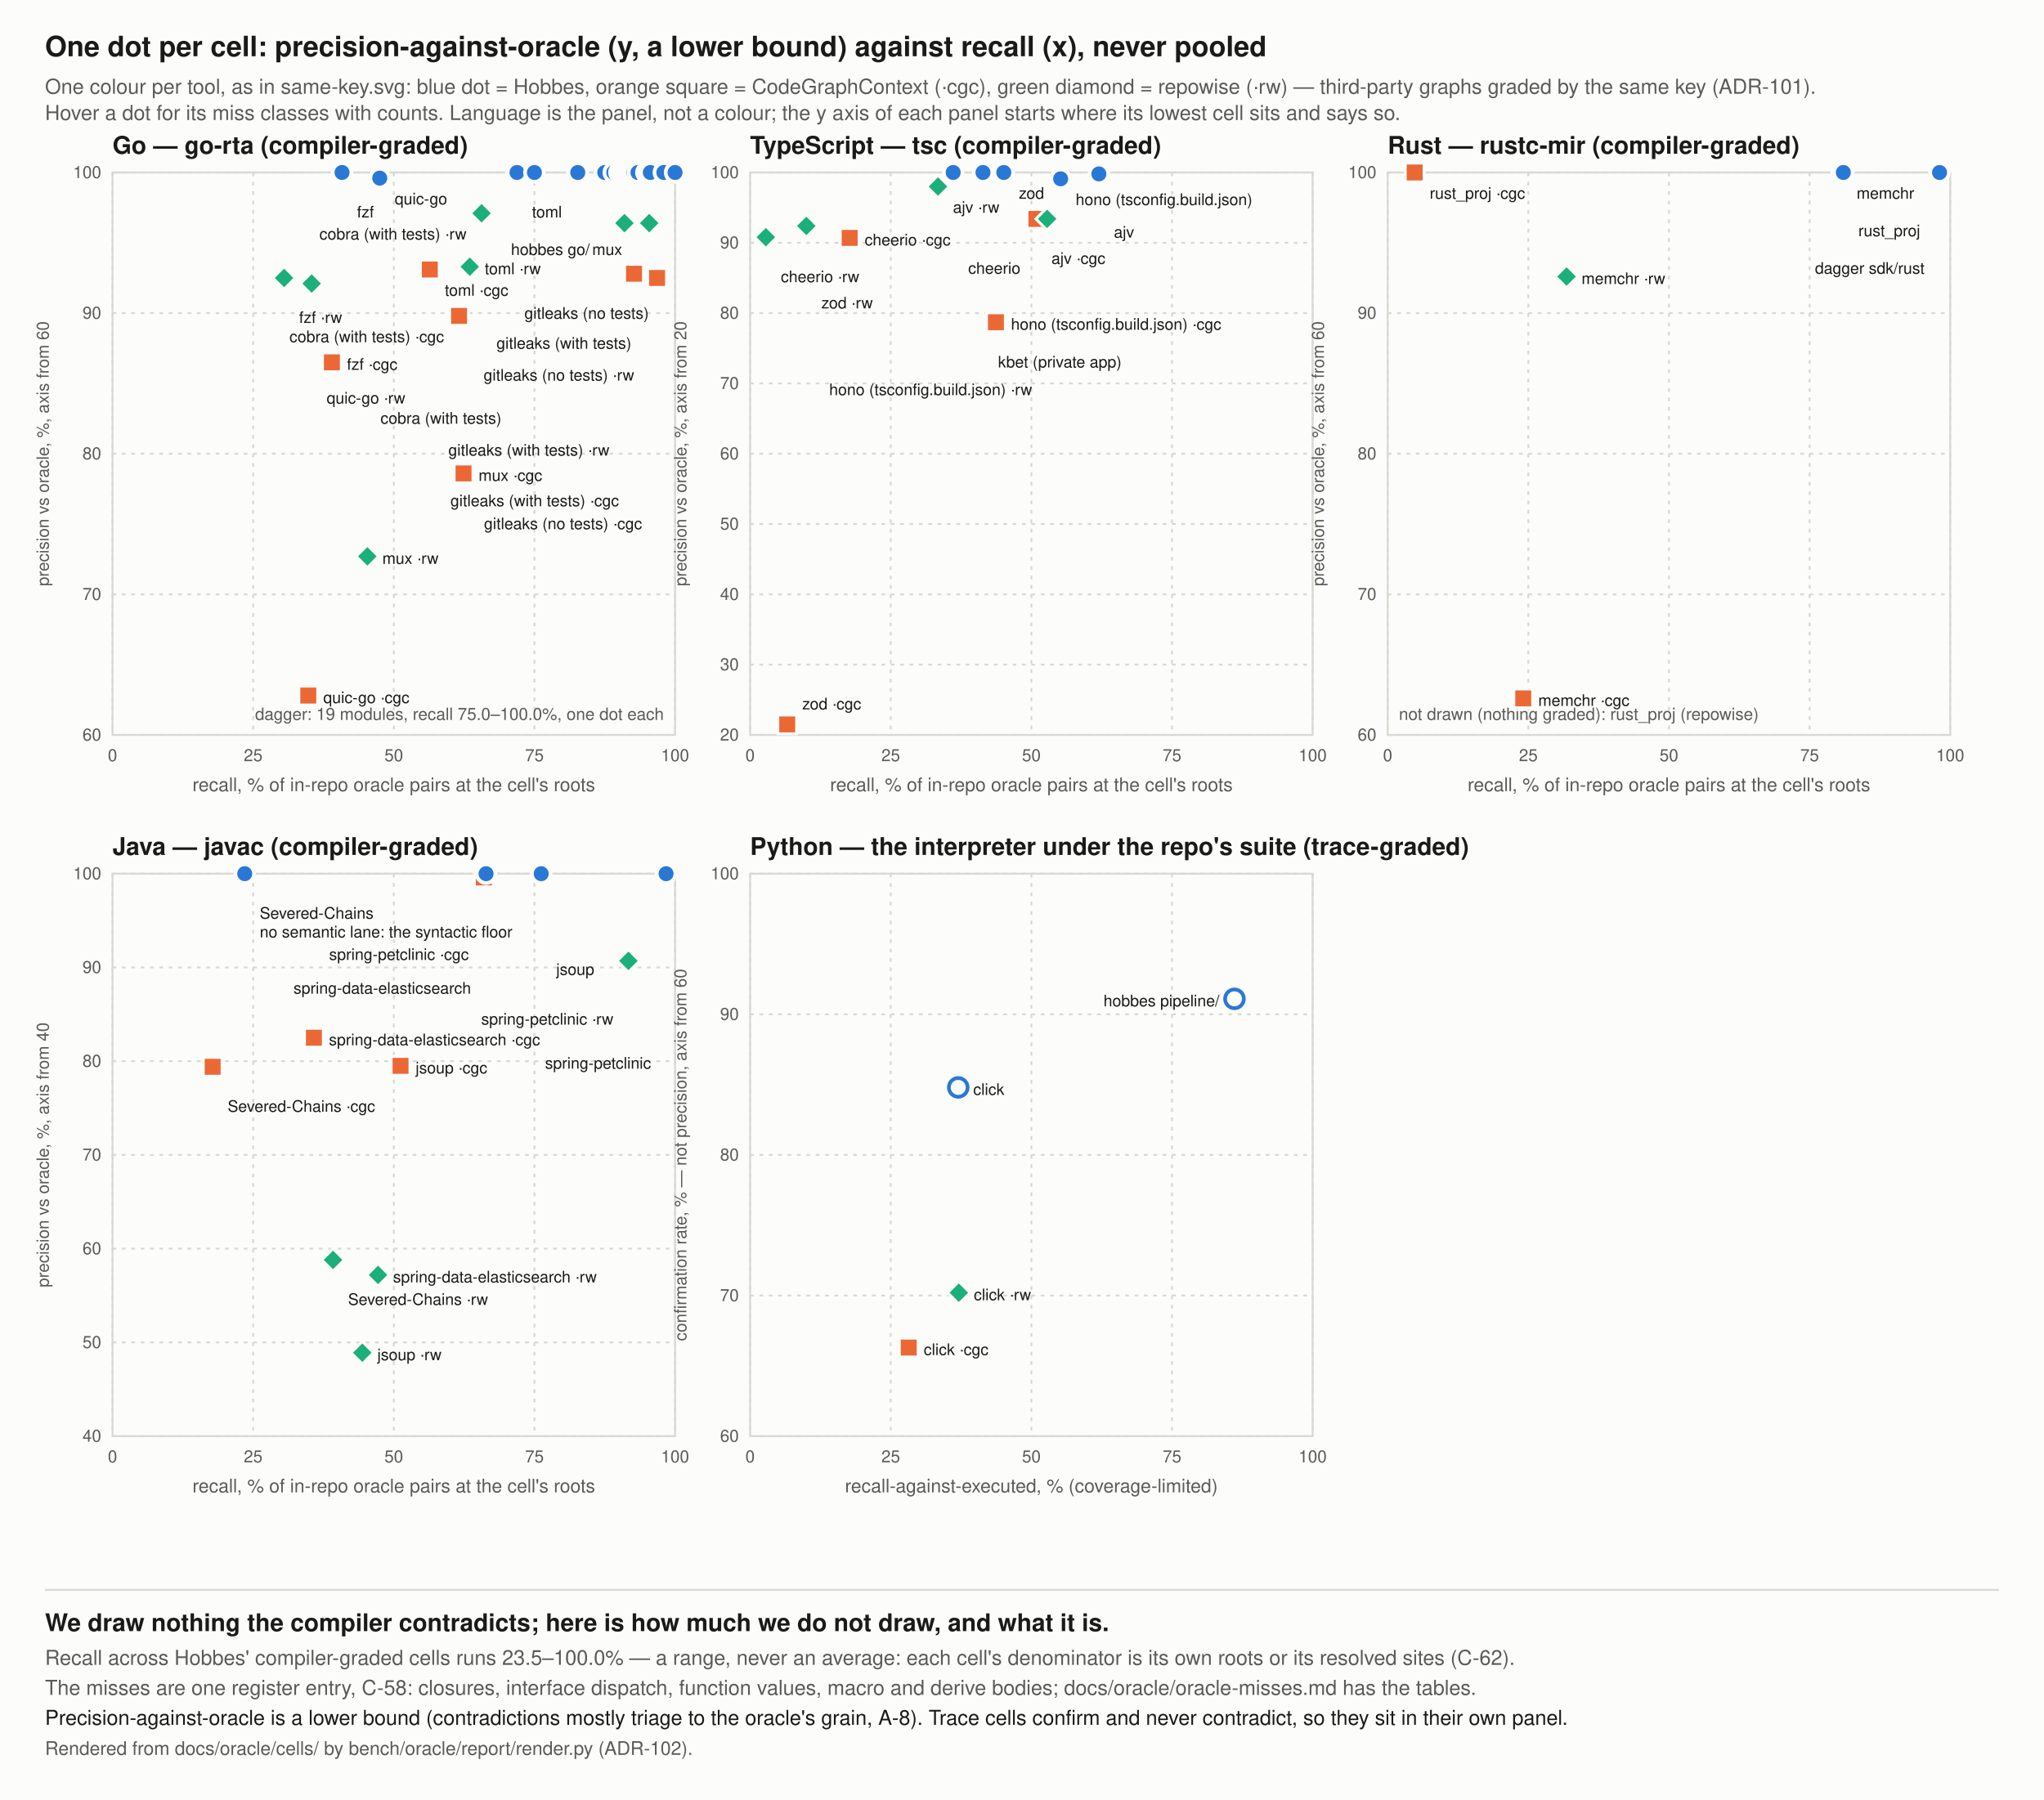
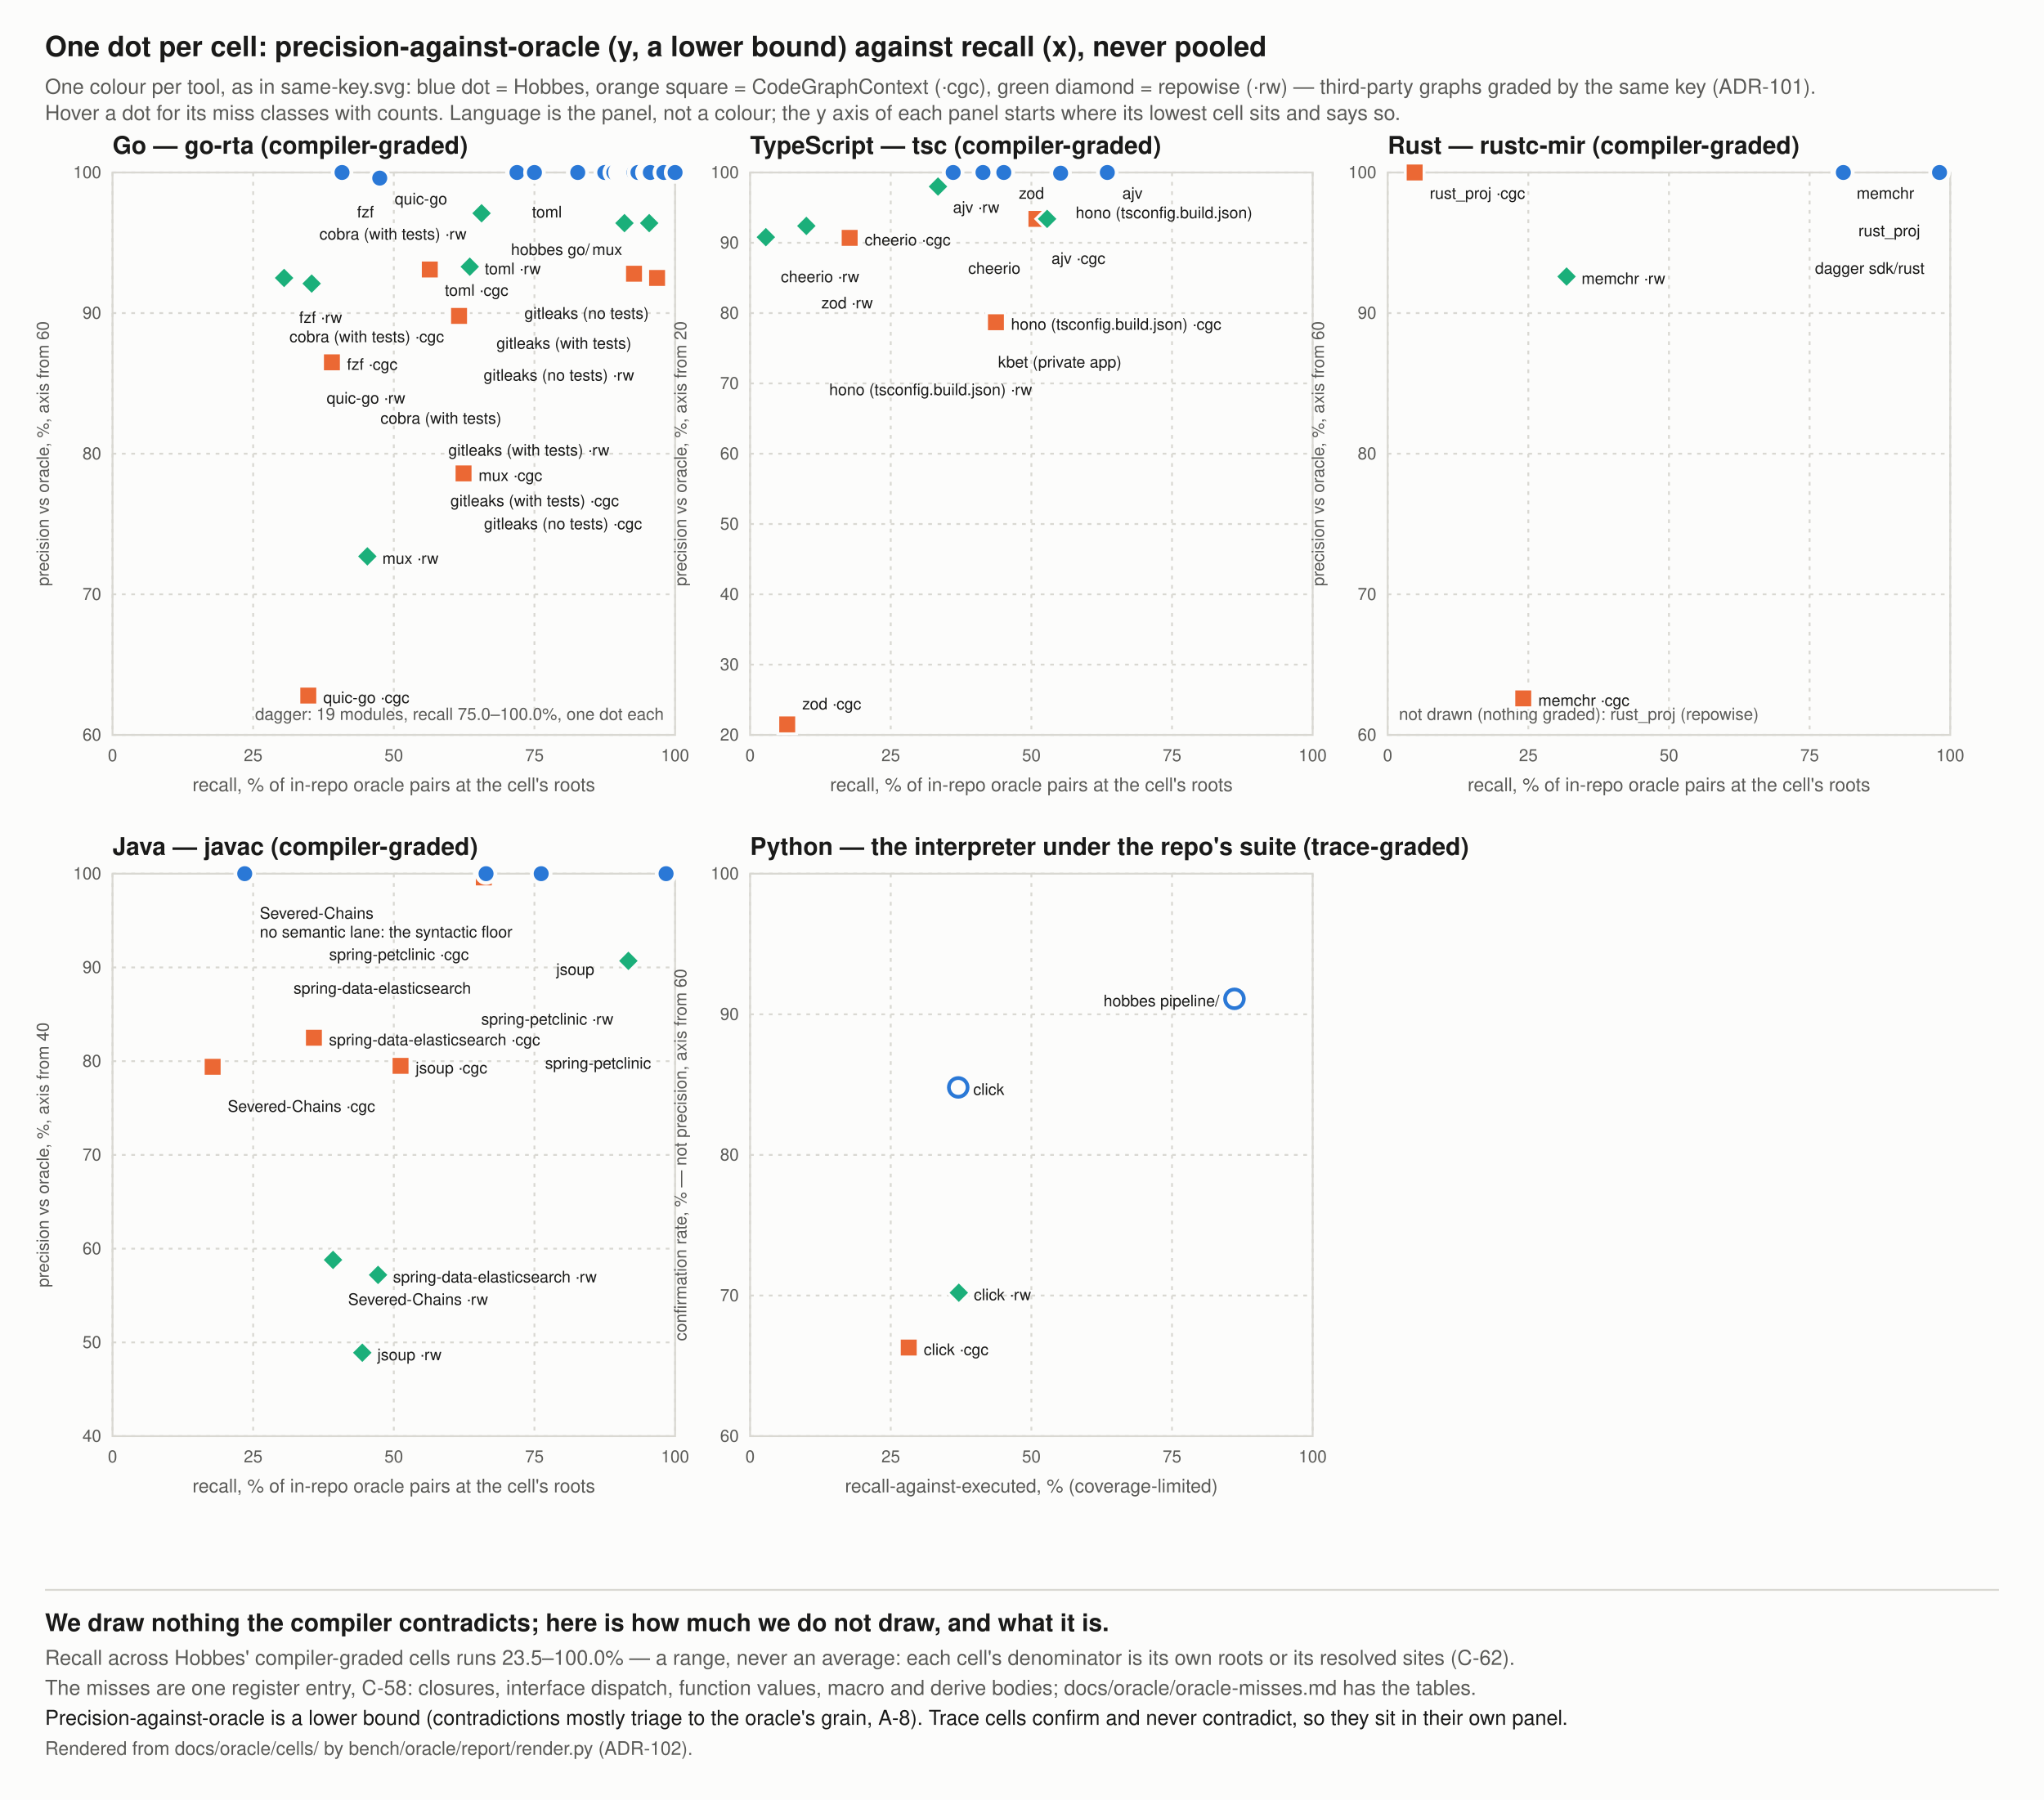
<svg xmlns="http://www.w3.org/2000/svg" width="1090" height="960" viewBox="0 0 1090 960" role="img" aria-label="Precision-against-oracle by recall, one dot per cell, per language">
  <rect width="1090" height="960" fill="#fcfcfb" />
  <text x="24" y="30" font-size="15" fill="#1a1a19" text-anchor="start" font-weight="bold" font-family="-apple-system, 'Segoe UI', Helvetica, Arial, sans-serif">One dot per cell: precision-against-oracle (y, a lower bound) against recall (x), never pooled</text>
  <text x="24" y="50" font-size="11" fill="#5a5a57" text-anchor="start" font-weight="normal" font-family="-apple-system, 'Segoe UI', Helvetica, Arial, sans-serif">One colour per tool, as in same-key.svg: blue dot = Hobbes, orange square = CodeGraphContext (·cgc), green diamond = repowise (·rw) — third-party graphs graded by the same key (ADR-101).</text>
  <text x="24" y="64" font-size="11" fill="#5a5a57" text-anchor="start" font-weight="normal" font-family="-apple-system, 'Segoe UI', Helvetica, Arial, sans-serif">Hover a dot for its miss classes with counts. Language is the panel, not a colour; the y axis of each panel starts where its lowest cell sits and says so.</text>
  <text x="60" y="82" font-size="13" fill="#1a1a19" text-anchor="start" font-weight="bold" font-family="-apple-system, 'Segoe UI', Helvetica, Arial, sans-serif">Go — go-rta (compiler-graded)</text>
  <rect x="60" y="92" width="300" height="300" fill="none" stroke="#d9d8d2" />
  <line x1="60.0" y1="92" x2="60.0" y2="392" stroke="#d9d8d2" stroke-dasharray="2 3" />
  <text x="60.0" y="406" font-size="9" fill="#5a5a57" text-anchor="middle" font-weight="normal" font-family="-apple-system, 'Segoe UI', Helvetica, Arial, sans-serif">0</text>
  <line x1="135.0" y1="92" x2="135.0" y2="392" stroke="#d9d8d2" stroke-dasharray="2 3" />
  <text x="135.0" y="406" font-size="9" fill="#5a5a57" text-anchor="middle" font-weight="normal" font-family="-apple-system, 'Segoe UI', Helvetica, Arial, sans-serif">25</text>
  <line x1="210.0" y1="92" x2="210.0" y2="392" stroke="#d9d8d2" stroke-dasharray="2 3" />
  <text x="210.0" y="406" font-size="9" fill="#5a5a57" text-anchor="middle" font-weight="normal" font-family="-apple-system, 'Segoe UI', Helvetica, Arial, sans-serif">50</text>
  <line x1="285.0" y1="92" x2="285.0" y2="392" stroke="#d9d8d2" stroke-dasharray="2 3" />
  <text x="285.0" y="406" font-size="9" fill="#5a5a57" text-anchor="middle" font-weight="normal" font-family="-apple-system, 'Segoe UI', Helvetica, Arial, sans-serif">75</text>
  <line x1="360.0" y1="92" x2="360.0" y2="392" stroke="#d9d8d2" stroke-dasharray="2 3" />
  <text x="360.0" y="406" font-size="9" fill="#5a5a57" text-anchor="middle" font-weight="normal" font-family="-apple-system, 'Segoe UI', Helvetica, Arial, sans-serif">100</text>
  <line x1="60" y1="392.0" x2="360" y2="392.0" stroke="#d9d8d2" stroke-dasharray="2 3" />
  <text x="54" y="395.0" font-size="9" fill="#5a5a57" text-anchor="end" font-weight="normal" font-family="-apple-system, 'Segoe UI', Helvetica, Arial, sans-serif">60</text>
  <line x1="60" y1="317.0" x2="360" y2="317.0" stroke="#d9d8d2" stroke-dasharray="2 3" />
  <text x="54" y="320.0" font-size="9" fill="#5a5a57" text-anchor="end" font-weight="normal" font-family="-apple-system, 'Segoe UI', Helvetica, Arial, sans-serif">70</text>
  <line x1="60" y1="242.0" x2="360" y2="242.0" stroke="#d9d8d2" stroke-dasharray="2 3" />
  <text x="54" y="245.0" font-size="9" fill="#5a5a57" text-anchor="end" font-weight="normal" font-family="-apple-system, 'Segoe UI', Helvetica, Arial, sans-serif">80</text>
  <line x1="60" y1="167.0" x2="360" y2="167.0" stroke="#d9d8d2" stroke-dasharray="2 3" />
  <text x="54" y="170.0" font-size="9" fill="#5a5a57" text-anchor="end" font-weight="normal" font-family="-apple-system, 'Segoe UI', Helvetica, Arial, sans-serif">90</text>
  <line x1="60" y1="92.0" x2="360" y2="92.0" stroke="#d9d8d2" stroke-dasharray="2 3" />
  <text x="54" y="95.0" font-size="9" fill="#5a5a57" text-anchor="end" font-weight="normal" font-family="-apple-system, 'Segoe UI', Helvetica, Arial, sans-serif">100</text>
  <text x="210.0" y="422" font-size="10" fill="#5a5a57" text-anchor="middle" font-weight="normal" font-family="-apple-system, 'Segoe UI', Helvetica, Arial, sans-serif">recall, % of in-repo oracle pairs at the cell's roots</text>
  <text x="26" y="242.0" font-size="9" fill="#5a5a57" text-anchor="middle" font-weight="normal" font-family="-apple-system, 'Segoe UI', Helvetica, Arial, sans-serif" transform="rotate(-90 26 242.0)">precision vs oracle, %, axis from 60</text>
  <g>
    <polygon points="151.5,142.25 157.5,148.25 151.5,154.25 145.5,148.25" fill="#1baf7a" stroke="#fcfcfb" stroke-width="1.5" />
  </g>
  <text x="159.5" y="172.25" font-size="8.5" fill="#1a1a19" text-anchor="start" font-weight="normal" font-family="-apple-system, 'Segoe UI', Helvetica, Arial, sans-serif">fzf ·rw</text>
  <g>
    <rect x="159.4" y="366.0" width="10" height="10" fill="#eb6834" stroke="#fcfcfb" stroke-width="1.5" />
  </g>
  <text x="172.4" y="375.0" font-size="8.5" fill="#1a1a19" text-anchor="start" font-weight="normal" font-family="-apple-system, 'Segoe UI', Helvetica, Arial, sans-serif">quic-go ·cgc</text>
  <g>
    <polygon points="166.2,145.25 172.2,151.25 166.2,157.25 160.2,151.25" fill="#1baf7a" stroke="#fcfcfb" stroke-width="1.5" />
  </g>
  <text x="174.2" y="215.25" font-size="8.5" fill="#1a1a19" text-anchor="start" font-weight="normal" font-family="-apple-system, 'Segoe UI', Helvetica, Arial, sans-serif">quic-go ·rw</text>
  <g>
    <rect x="172.0" y="188.25" width="10" height="10" fill="#eb6834" stroke="#fcfcfb" stroke-width="1.5" />
  </g>
  <text x="185.0" y="197.25" font-size="8.5" fill="#1a1a19" text-anchor="start" font-weight="normal" font-family="-apple-system, 'Segoe UI', Helvetica, Arial, sans-serif">fzf ·cgc</text>
  <g>
    <circle cx="182.4" cy="92.0" r="5" fill="#2a78d6" stroke="#fcfcfb" stroke-width="2" />
  </g>
  <text x="190.4" y="116.0" font-size="8.5" fill="#1a1a19" text-anchor="start" font-weight="normal" font-family="-apple-system, 'Segoe UI', Helvetica, Arial, sans-serif">fzf</text>
  <g>
    <polygon points="195.9,290.75 201.9,296.75 195.9,302.75 189.9,296.75" fill="#1baf7a" stroke="#fcfcfb" stroke-width="1.5" />
  </g>
  <text x="203.9" y="300.75" font-size="8.5" fill="#1a1a19" text-anchor="start" font-weight="normal" font-family="-apple-system, 'Segoe UI', Helvetica, Arial, sans-serif">mux ·rw</text>
  <g>
    <circle cx="202.5" cy="95" r="5" fill="#2a78d6" stroke="#fcfcfb" stroke-width="2" />
  </g>
  <text x="210.5" y="109" font-size="8.5" fill="#1a1a19" text-anchor="start" font-weight="normal" font-family="-apple-system, 'Segoe UI', Helvetica, Arial, sans-serif">quic-go</text>
  <g>
    <rect x="224.2" y="138.75" width="10" height="10" fill="#eb6834" stroke="#fcfcfb" stroke-width="1.5" />
  </g>
  <text x="237.2" y="157.75" font-size="8.5" fill="#1a1a19" text-anchor="start" font-weight="normal" font-family="-apple-system, 'Segoe UI', Helvetica, Arial, sans-serif">toml ·cgc</text>
  <g>
    <rect x="239.8" y="163.5" width="10" height="10" fill="#eb6834" stroke="#fcfcfb" stroke-width="1.5" />
  </g>
  <text x="236.8" y="182.5" font-size="8.5" fill="#1a1a19" text-anchor="end" font-weight="normal" font-family="-apple-system, 'Segoe UI', Helvetica, Arial, sans-serif">cobra (with tests) ·cgc</text>
  <g>
    <rect x="242.2" y="247.5" width="10" height="10" fill="#eb6834" stroke="#fcfcfb" stroke-width="1.5" />
  </g>
  <text x="255.2" y="256.5" font-size="8.5" fill="#1a1a19" text-anchor="start" font-weight="normal" font-family="-apple-system, 'Segoe UI', Helvetica, Arial, sans-serif">mux ·cgc</text>
  <g>
    <polygon points="250.5,136.25 256.5,142.25 250.5,148.25 244.5,142.25" fill="#1baf7a" stroke="#fcfcfb" stroke-width="1.5" />
  </g>
  <text x="258.5" y="146.25" font-size="8.5" fill="#1a1a19" text-anchor="start" font-weight="normal" font-family="-apple-system, 'Segoe UI', Helvetica, Arial, sans-serif">toml ·rw</text>
  <g>
    <polygon points="256.8,107.75 262.8,113.75 256.8,119.75 250.8,113.75" fill="#1baf7a" stroke="#fcfcfb" stroke-width="1.5" />
  </g>
  <text x="248.8" y="127.75" font-size="8.5" fill="#1a1a19" text-anchor="end" font-weight="normal" font-family="-apple-system, 'Segoe UI', Helvetica, Arial, sans-serif">cobra (with tests) ·rw</text>
  <g>
    <circle cx="275.4" cy="92.0" r="5" fill="#2a78d6" stroke="#fcfcfb" stroke-width="2" />
  </g>
  <text x="267.4" y="226.0" font-size="8.5" fill="#1a1a19" text-anchor="end" font-weight="normal" font-family="-apple-system, 'Segoe UI', Helvetica, Arial, sans-serif">cobra (with tests)</text>
  <g>
    <circle cx="275.7" cy="92.0" r="5" fill="#2a78d6" stroke="#fcfcfb" stroke-width="2" />
  </g>
  <text x="283.7" y="116.0" font-size="8.5" fill="#1a1a19" text-anchor="start" font-weight="normal" font-family="-apple-system, 'Segoe UI', Helvetica, Arial, sans-serif">toml</text>
  <g>
    <circle cx="285.0" cy="92.0" r="5" fill="#2a78d6" stroke="#fcfcfb" stroke-width="2" />
  </g>
  <g>
    <circle cx="307.8" cy="92.0" r="5" fill="#2a78d6" stroke="#fcfcfb" stroke-width="2" />
  </g>
  <text x="315.8" y="136.0" font-size="8.5" fill="#1a1a19" text-anchor="start" font-weight="normal" font-family="-apple-system, 'Segoe UI', Helvetica, Arial, sans-serif">mux</text>
  <g>
    <circle cx="308.1" cy="92.0" r="5" fill="#2a78d6" stroke="#fcfcfb" stroke-width="2" />
  </g>
  <g>
    <circle cx="322.5" cy="92.0" r="5" fill="#2a78d6" stroke="#fcfcfb" stroke-width="2" />
  </g>
  <text x="314.5" y="136.0" font-size="8.5" fill="#1a1a19" text-anchor="end" font-weight="normal" font-family="-apple-system, 'Segoe UI', Helvetica, Arial, sans-serif">hobbes go/</text>
  <g>
    <circle cx="327.3" cy="92.0" r="5" fill="#2a78d6" stroke="#fcfcfb" stroke-width="2" />
  </g>
  <g>
    <circle cx="330.3" cy="92.0" r="5" fill="#2a78d6" stroke="#fcfcfb" stroke-width="2" />
  </g>
  <g>
    <circle cx="330.9" cy="92.0" r="5" fill="#2a78d6" stroke="#fcfcfb" stroke-width="2" />
  </g>
  <g>
    <circle cx="332.4" cy="92.0" r="5" fill="#2a78d6" stroke="#fcfcfb" stroke-width="2" />
  </g>
  <g>
    <circle cx="332.7" cy="92.0" r="5" fill="#2a78d6" stroke="#fcfcfb" stroke-width="2" />
  </g>
  <g>
    <polygon points="333.0,113 339.0,119 333.0,125 327.0,119" fill="#1baf7a" stroke="#fcfcfb" stroke-width="1.5" />
  </g>
  <text x="325.0" y="243" font-size="8.5" fill="#1a1a19" text-anchor="end" font-weight="normal" font-family="-apple-system, 'Segoe UI', Helvetica, Arial, sans-serif">gitleaks (with tests) ·rw</text>
  <g>
    <circle cx="333.3" cy="92.0" r="5" fill="#2a78d6" stroke="#fcfcfb" stroke-width="2" />
  </g>
  <g>
    <circle cx="334.5" cy="92.0" r="5" fill="#2a78d6" stroke="#fcfcfb" stroke-width="2" />
  </g>
  <g>
    <circle cx="334.5" cy="92.0" r="5" fill="#2a78d6" stroke="#fcfcfb" stroke-width="2" />
  </g>
  <g>
    <circle cx="335.1" cy="92.0" r="5" fill="#2a78d6" stroke="#fcfcfb" stroke-width="2" />
  </g>
  <g>
    <circle cx="336.3" cy="92.0" r="5" fill="#2a78d6" stroke="#fcfcfb" stroke-width="2" />
  </g>
  <g>
    <circle cx="337.8" cy="92.0" r="5" fill="#2a78d6" stroke="#fcfcfb" stroke-width="2" />
  </g>
  <g>
    <rect x="333.1" y="141.0" width="10" height="10" fill="#eb6834" stroke="#fcfcfb" stroke-width="1.5" />
  </g>
  <text x="330.1" y="270.0" font-size="8.5" fill="#1a1a19" text-anchor="end" font-weight="normal" font-family="-apple-system, 'Segoe UI', Helvetica, Arial, sans-serif">gitleaks (with tests) ·cgc</text>
  <g>
    <circle cx="338.1" cy="92.0" r="5" fill="#2a78d6" stroke="#fcfcfb" stroke-width="2" />
  </g>
  <g>
    <circle cx="340.2" cy="92.0" r="5" fill="#2a78d6" stroke="#fcfcfb" stroke-width="2" />
  </g>
  <g>
    <circle cx="344.7" cy="92.0" r="5" fill="#2a78d6" stroke="#fcfcfb" stroke-width="2" />
  </g>
  <text x="336.7" y="186.0" font-size="8.5" fill="#1a1a19" text-anchor="end" font-weight="normal" font-family="-apple-system, 'Segoe UI', Helvetica, Arial, sans-serif">gitleaks (with tests)</text>
  <g>
    <circle cx="345.0" cy="92.0" r="5" fill="#2a78d6" stroke="#fcfcfb" stroke-width="2" />
  </g>
  <g>
    <polygon points="346.2,113 352.2,119 346.2,125 340.2,119" fill="#1baf7a" stroke="#fcfcfb" stroke-width="1.5" />
  </g>
  <text x="338.2" y="203" font-size="8.5" fill="#1a1a19" text-anchor="end" font-weight="normal" font-family="-apple-system, 'Segoe UI', Helvetica, Arial, sans-serif">gitleaks (no tests) ·rw</text>
  <g>
    <circle cx="346.8" cy="92.0" r="5" fill="#2a78d6" stroke="#fcfcfb" stroke-width="2" />
  </g>
  <g>
    <circle cx="346.8" cy="92.0" r="5" fill="#2a78d6" stroke="#fcfcfb" stroke-width="2" />
  </g>
  <g>
    <rect x="345.4" y="143.25" width="10" height="10" fill="#eb6834" stroke="#fcfcfb" stroke-width="1.5" />
  </g>
  <text x="342.4" y="282.25" font-size="8.5" fill="#1a1a19" text-anchor="end" font-weight="normal" font-family="-apple-system, 'Segoe UI', Helvetica, Arial, sans-serif">gitleaks (no tests) ·cgc</text>
  <g>
    <circle cx="354.0" cy="92.0" r="5" fill="#2a78d6" stroke="#fcfcfb" stroke-width="2" />
  </g>
  <text x="346.0" y="170.0" font-size="8.5" fill="#1a1a19" text-anchor="end" font-weight="normal" font-family="-apple-system, 'Segoe UI', Helvetica, Arial, sans-serif">gitleaks (no tests)</text>
  <g>
    <circle cx="360.0" cy="92.0" r="5" fill="#2a78d6" stroke="#fcfcfb" stroke-width="2" />
  </g>
  <text x="354" y="384" font-size="9" fill="#5a5a57" text-anchor="end" font-weight="normal" font-family="-apple-system, 'Segoe UI', Helvetica, Arial, sans-serif">dagger: 19 modules, recall 75.0–100.0%, one dot each</text>
  <text x="400" y="82" font-size="13" fill="#1a1a19" text-anchor="start" font-weight="bold" font-family="-apple-system, 'Segoe UI', Helvetica, Arial, sans-serif">TypeScript — tsc (compiler-graded)</text>
  <rect x="400" y="92" width="300" height="300" fill="none" stroke="#d9d8d2" />
  <line x1="400.0" y1="92" x2="400.0" y2="392" stroke="#d9d8d2" stroke-dasharray="2 3" />
  <text x="400.0" y="406" font-size="9" fill="#5a5a57" text-anchor="middle" font-weight="normal" font-family="-apple-system, 'Segoe UI', Helvetica, Arial, sans-serif">0</text>
  <line x1="475.0" y1="92" x2="475.0" y2="392" stroke="#d9d8d2" stroke-dasharray="2 3" />
  <text x="475.0" y="406" font-size="9" fill="#5a5a57" text-anchor="middle" font-weight="normal" font-family="-apple-system, 'Segoe UI', Helvetica, Arial, sans-serif">25</text>
  <line x1="550.0" y1="92" x2="550.0" y2="392" stroke="#d9d8d2" stroke-dasharray="2 3" />
  <text x="550.0" y="406" font-size="9" fill="#5a5a57" text-anchor="middle" font-weight="normal" font-family="-apple-system, 'Segoe UI', Helvetica, Arial, sans-serif">50</text>
  <line x1="625.0" y1="92" x2="625.0" y2="392" stroke="#d9d8d2" stroke-dasharray="2 3" />
  <text x="625.0" y="406" font-size="9" fill="#5a5a57" text-anchor="middle" font-weight="normal" font-family="-apple-system, 'Segoe UI', Helvetica, Arial, sans-serif">75</text>
  <line x1="700.0" y1="92" x2="700.0" y2="392" stroke="#d9d8d2" stroke-dasharray="2 3" />
  <text x="700.0" y="406" font-size="9" fill="#5a5a57" text-anchor="middle" font-weight="normal" font-family="-apple-system, 'Segoe UI', Helvetica, Arial, sans-serif">100</text>
  <line x1="400" y1="392.0" x2="700" y2="392.0" stroke="#d9d8d2" stroke-dasharray="2 3" />
  <text x="394" y="395.0" font-size="9" fill="#5a5a57" text-anchor="end" font-weight="normal" font-family="-apple-system, 'Segoe UI', Helvetica, Arial, sans-serif">20</text>
  <line x1="400" y1="354.5" x2="700" y2="354.5" stroke="#d9d8d2" stroke-dasharray="2 3" />
  <text x="394" y="357.5" font-size="9" fill="#5a5a57" text-anchor="end" font-weight="normal" font-family="-apple-system, 'Segoe UI', Helvetica, Arial, sans-serif">30</text>
  <line x1="400" y1="317.0" x2="700" y2="317.0" stroke="#d9d8d2" stroke-dasharray="2 3" />
  <text x="394" y="320.0" font-size="9" fill="#5a5a57" text-anchor="end" font-weight="normal" font-family="-apple-system, 'Segoe UI', Helvetica, Arial, sans-serif">40</text>
  <line x1="400" y1="279.5" x2="700" y2="279.5" stroke="#d9d8d2" stroke-dasharray="2 3" />
  <text x="394" y="282.5" font-size="9" fill="#5a5a57" text-anchor="end" font-weight="normal" font-family="-apple-system, 'Segoe UI', Helvetica, Arial, sans-serif">50</text>
  <line x1="400" y1="242.0" x2="700" y2="242.0" stroke="#d9d8d2" stroke-dasharray="2 3" />
  <text x="394" y="245.0" font-size="9" fill="#5a5a57" text-anchor="end" font-weight="normal" font-family="-apple-system, 'Segoe UI', Helvetica, Arial, sans-serif">60</text>
  <line x1="400" y1="204.5" x2="700" y2="204.5" stroke="#d9d8d2" stroke-dasharray="2 3" />
  <text x="394" y="207.5" font-size="9" fill="#5a5a57" text-anchor="end" font-weight="normal" font-family="-apple-system, 'Segoe UI', Helvetica, Arial, sans-serif">70</text>
  <line x1="400" y1="167.0" x2="700" y2="167.0" stroke="#d9d8d2" stroke-dasharray="2 3" />
  <text x="394" y="170.0" font-size="9" fill="#5a5a57" text-anchor="end" font-weight="normal" font-family="-apple-system, 'Segoe UI', Helvetica, Arial, sans-serif">80</text>
  <line x1="400" y1="129.5" x2="700" y2="129.5" stroke="#d9d8d2" stroke-dasharray="2 3" />
  <text x="394" y="132.5" font-size="9" fill="#5a5a57" text-anchor="end" font-weight="normal" font-family="-apple-system, 'Segoe UI', Helvetica, Arial, sans-serif">90</text>
  <line x1="400" y1="92.0" x2="700" y2="92.0" stroke="#d9d8d2" stroke-dasharray="2 3" />
  <text x="394" y="95.0" font-size="9" fill="#5a5a57" text-anchor="end" font-weight="normal" font-family="-apple-system, 'Segoe UI', Helvetica, Arial, sans-serif">100</text>
  <text x="550.0" y="422" font-size="10" fill="#5a5a57" text-anchor="middle" font-weight="normal" font-family="-apple-system, 'Segoe UI', Helvetica, Arial, sans-serif">recall, % of in-repo oracle pairs at the cell's roots</text>
  <text x="366" y="242.0" font-size="9" fill="#5a5a57" text-anchor="middle" font-weight="normal" font-family="-apple-system, 'Segoe UI', Helvetica, Arial, sans-serif" transform="rotate(-90 366 242.0)">precision vs oracle, %, axis from 20</text>
  <g>
    <polygon points="408.4,120.5 414.4,126.5 408.4,132.5 402.4,126.5" fill="#1baf7a" stroke="#fcfcfb" stroke-width="1.5" />
  </g>
  <text x="416.4" y="150.5" font-size="8.5" fill="#1a1a19" text-anchor="start" font-weight="normal" font-family="-apple-system, 'Segoe UI', Helvetica, Arial, sans-serif">cheerio ·rw</text>
  <g>
    <rect x="414.8" y="381.375" width="10" height="10" fill="#eb6834" stroke="#fcfcfb" stroke-width="1.5" />
  </g>
  <text x="427.8" y="378.375" font-size="8.5" fill="#1a1a19" text-anchor="start" font-weight="normal" font-family="-apple-system, 'Segoe UI', Helvetica, Arial, sans-serif">zod ·cgc</text>
  <g>
    <polygon points="430.0,114.5 436.0,120.5 430.0,126.5 424.0,120.5" fill="#1baf7a" stroke="#fcfcfb" stroke-width="1.5" />
  </g>
  <text x="438.0" y="164.5" font-size="8.5" fill="#1a1a19" text-anchor="start" font-weight="normal" font-family="-apple-system, 'Segoe UI', Helvetica, Arial, sans-serif">zod ·rw</text>
  <g>
    <rect x="448.1" y="121.875" width="10" height="10" fill="#eb6834" stroke="#fcfcfb" stroke-width="1.5" />
  </g>
  <text x="461.1" y="130.875" font-size="8.5" fill="#1a1a19" text-anchor="start" font-weight="normal" font-family="-apple-system, 'Segoe UI', Helvetica, Arial, sans-serif">cheerio ·cgc</text>
  <g>
    <polygon points="500.2,93.5 506.2,99.5 500.2,105.5 494.2,99.5" fill="#1baf7a" stroke="#fcfcfb" stroke-width="1.5" />
  </g>
  <text x="508.2" y="113.5" font-size="8.5" fill="#1a1a19" text-anchor="start" font-weight="normal" font-family="-apple-system, 'Segoe UI', Helvetica, Arial, sans-serif">ajv ·rw</text>
  <g>
    <circle cx="508.3" cy="92.0" r="5" fill="#2a78d6" stroke="#fcfcfb" stroke-width="2" />
  </g>
  <text x="516.3" y="146.0" font-size="8.5" fill="#1a1a19" text-anchor="start" font-weight="normal" font-family="-apple-system, 'Segoe UI', Helvetica, Arial, sans-serif">cheerio</text>
  <g>
    <circle cx="524.2" cy="92.0" r="5" fill="#2a78d6" stroke="#fcfcfb" stroke-width="2" />
  </g>
  <text x="532.2" y="196.0" font-size="8.5" fill="#1a1a19" text-anchor="start" font-weight="normal" font-family="-apple-system, 'Segoe UI', Helvetica, Arial, sans-serif">kbet (private app)</text>
  <g>
    <rect x="526.1" y="166.875" width="10" height="10" fill="#eb6834" stroke="#fcfcfb" stroke-width="1.5" />
  </g>
  <text x="539.1" y="175.875" font-size="8.5" fill="#1a1a19" text-anchor="start" font-weight="normal" font-family="-apple-system, 'Segoe UI', Helvetica, Arial, sans-serif">hono (tsconfig.build.json) ·cgc</text>
  <g>
    <circle cx="535.3" cy="92.0" r="5" fill="#2a78d6" stroke="#fcfcfb" stroke-width="2" />
  </g>
  <text x="543.3" y="106.0" font-size="8.5" fill="#1a1a19" text-anchor="start" font-weight="normal" font-family="-apple-system, 'Segoe UI', Helvetica, Arial, sans-serif">zod</text>
  <g>
    <rect x="547.7" y="111.75" width="10" height="10" fill="#eb6834" stroke="#fcfcfb" stroke-width="1.5" />
  </g>
  <text x="560.7" y="140.75" font-size="8.5" fill="#1a1a19" text-anchor="start" font-weight="normal" font-family="-apple-system, 'Segoe UI', Helvetica, Arial, sans-serif">ajv ·cgc</text>
  <g>
    <polygon points="558.4,110.75 564.4,116.75 558.4,122.75 552.4,116.75" fill="#1baf7a" stroke="#fcfcfb" stroke-width="1.5" />
  </g>
  <text x="550.4" y="210.75" font-size="8.5" fill="#1a1a19" text-anchor="end" font-weight="normal" font-family="-apple-system, 'Segoe UI', Helvetica, Arial, sans-serif">hono (tsconfig.build.json) ·rw</text>
  <g>
-     <circle cx="565.6" cy="95.375" r="5" fill="#2a78d6" stroke="#fcfcfb" stroke-width="2" />
-   </g>
-   <text x="573.6" y="109.375" font-size="8.5" fill="#1a1a19" text-anchor="start" font-weight="normal" font-family="-apple-system, 'Segoe UI', Helvetica, Arial, sans-serif">hono (tsconfig.build.json)</text>
-   <g>
-     <circle cx="586.0" cy="92.75" r="5" fill="#2a78d6" stroke="#fcfcfb" stroke-width="2" />
-   </g>
-   <text x="594.0" y="126.75" font-size="8.5" fill="#1a1a19" text-anchor="start" font-weight="normal" font-family="-apple-system, 'Segoe UI', Helvetica, Arial, sans-serif">ajv</text>
+     <circle cx="565.6" cy="92.375" r="5" fill="#2a78d6" stroke="#fcfcfb" stroke-width="2" />
+   </g>
+   <text x="573.6" y="116.375" font-size="8.5" fill="#1a1a19" text-anchor="start" font-weight="normal" font-family="-apple-system, 'Segoe UI', Helvetica, Arial, sans-serif">hono (tsconfig.build.json)</text>
+   <g>
+     <circle cx="590.5" cy="92.0" r="5" fill="#2a78d6" stroke="#fcfcfb" stroke-width="2" />
+   </g>
+   <text x="598.5" y="106.0" font-size="8.5" fill="#1a1a19" text-anchor="start" font-weight="normal" font-family="-apple-system, 'Segoe UI', Helvetica, Arial, sans-serif">ajv</text>
  <text x="740" y="82" font-size="13" fill="#1a1a19" text-anchor="start" font-weight="bold" font-family="-apple-system, 'Segoe UI', Helvetica, Arial, sans-serif">Rust — rustc-mir (compiler-graded)</text>
  <rect x="740" y="92" width="300" height="300" fill="none" stroke="#d9d8d2" />
  <line x1="740.0" y1="92" x2="740.0" y2="392" stroke="#d9d8d2" stroke-dasharray="2 3" />
  <text x="740.0" y="406" font-size="9" fill="#5a5a57" text-anchor="middle" font-weight="normal" font-family="-apple-system, 'Segoe UI', Helvetica, Arial, sans-serif">0</text>
  <line x1="815.0" y1="92" x2="815.0" y2="392" stroke="#d9d8d2" stroke-dasharray="2 3" />
  <text x="815.0" y="406" font-size="9" fill="#5a5a57" text-anchor="middle" font-weight="normal" font-family="-apple-system, 'Segoe UI', Helvetica, Arial, sans-serif">25</text>
  <line x1="890.0" y1="92" x2="890.0" y2="392" stroke="#d9d8d2" stroke-dasharray="2 3" />
  <text x="890.0" y="406" font-size="9" fill="#5a5a57" text-anchor="middle" font-weight="normal" font-family="-apple-system, 'Segoe UI', Helvetica, Arial, sans-serif">50</text>
  <line x1="965.0" y1="92" x2="965.0" y2="392" stroke="#d9d8d2" stroke-dasharray="2 3" />
  <text x="965.0" y="406" font-size="9" fill="#5a5a57" text-anchor="middle" font-weight="normal" font-family="-apple-system, 'Segoe UI', Helvetica, Arial, sans-serif">75</text>
  <line x1="1040.0" y1="92" x2="1040.0" y2="392" stroke="#d9d8d2" stroke-dasharray="2 3" />
  <text x="1040.0" y="406" font-size="9" fill="#5a5a57" text-anchor="middle" font-weight="normal" font-family="-apple-system, 'Segoe UI', Helvetica, Arial, sans-serif">100</text>
  <line x1="740" y1="392.0" x2="1040" y2="392.0" stroke="#d9d8d2" stroke-dasharray="2 3" />
  <text x="734" y="395.0" font-size="9" fill="#5a5a57" text-anchor="end" font-weight="normal" font-family="-apple-system, 'Segoe UI', Helvetica, Arial, sans-serif">60</text>
  <line x1="740" y1="317.0" x2="1040" y2="317.0" stroke="#d9d8d2" stroke-dasharray="2 3" />
  <text x="734" y="320.0" font-size="9" fill="#5a5a57" text-anchor="end" font-weight="normal" font-family="-apple-system, 'Segoe UI', Helvetica, Arial, sans-serif">70</text>
  <line x1="740" y1="242.0" x2="1040" y2="242.0" stroke="#d9d8d2" stroke-dasharray="2 3" />
  <text x="734" y="245.0" font-size="9" fill="#5a5a57" text-anchor="end" font-weight="normal" font-family="-apple-system, 'Segoe UI', Helvetica, Arial, sans-serif">80</text>
  <line x1="740" y1="167.0" x2="1040" y2="167.0" stroke="#d9d8d2" stroke-dasharray="2 3" />
  <text x="734" y="170.0" font-size="9" fill="#5a5a57" text-anchor="end" font-weight="normal" font-family="-apple-system, 'Segoe UI', Helvetica, Arial, sans-serif">90</text>
  <line x1="740" y1="92.0" x2="1040" y2="92.0" stroke="#d9d8d2" stroke-dasharray="2 3" />
  <text x="734" y="95.0" font-size="9" fill="#5a5a57" text-anchor="end" font-weight="normal" font-family="-apple-system, 'Segoe UI', Helvetica, Arial, sans-serif">100</text>
  <text x="890.0" y="422" font-size="10" fill="#5a5a57" text-anchor="middle" font-weight="normal" font-family="-apple-system, 'Segoe UI', Helvetica, Arial, sans-serif">recall, % of in-repo oracle pairs at the cell's roots</text>
  <text x="706" y="242.0" font-size="9" fill="#5a5a57" text-anchor="middle" font-weight="normal" font-family="-apple-system, 'Segoe UI', Helvetica, Arial, sans-serif" transform="rotate(-90 706 242.0)">precision vs oracle, %, axis from 60</text>
  <text x="746" y="384" font-size="9" fill="#5a5a57" text-anchor="start" font-weight="normal" font-family="-apple-system, 'Segoe UI', Helvetica, Arial, sans-serif">not drawn (nothing graded): rust_proj (repowise)</text>
  <g>
    <rect x="749.4" y="87.0" width="10" height="10" fill="#eb6834" stroke="#fcfcfb" stroke-width="1.5" />
  </g>
  <text x="762.4" y="106.0" font-size="8.5" fill="#1a1a19" text-anchor="start" font-weight="normal" font-family="-apple-system, 'Segoe UI', Helvetica, Arial, sans-serif">rust_proj ·cgc</text>
  <g>
    <rect x="807.3" y="367.5" width="10" height="10" fill="#eb6834" stroke="#fcfcfb" stroke-width="1.5" />
  </g>
  <text x="820.3" y="376.5" font-size="8.5" fill="#1a1a19" text-anchor="start" font-weight="normal" font-family="-apple-system, 'Segoe UI', Helvetica, Arial, sans-serif">memchr ·cgc</text>
  <g>
    <polygon points="835.4,141.5 841.4,147.5 835.4,153.5 829.4,147.5" fill="#1baf7a" stroke="#fcfcfb" stroke-width="1.5" />
  </g>
  <text x="843.4" y="151.5" font-size="8.5" fill="#1a1a19" text-anchor="start" font-weight="normal" font-family="-apple-system, 'Segoe UI', Helvetica, Arial, sans-serif">memchr ·rw</text>
  <g>
    <circle cx="982.1" cy="92.0" r="5" fill="#2a78d6" stroke="#fcfcfb" stroke-width="2" />
  </g>
  <text x="990.1" y="106.0" font-size="8.5" fill="#1a1a19" text-anchor="start" font-weight="normal" font-family="-apple-system, 'Segoe UI', Helvetica, Arial, sans-serif">memchr</text>
  <g>
    <circle cx="983.0" cy="92.0" r="5" fill="#2a78d6" stroke="#fcfcfb" stroke-width="2" />
  </g>
  <text x="991.0" y="126.0" font-size="8.5" fill="#1a1a19" text-anchor="start" font-weight="normal" font-family="-apple-system, 'Segoe UI', Helvetica, Arial, sans-serif">rust_proj</text>
  <g>
    <circle cx="1034.3" cy="92.0" r="5" fill="#2a78d6" stroke="#fcfcfb" stroke-width="2" />
  </g>
  <text x="1026.3" y="146.0" font-size="8.5" fill="#1a1a19" text-anchor="end" font-weight="normal" font-family="-apple-system, 'Segoe UI', Helvetica, Arial, sans-serif">dagger sdk/rust</text>
  <text x="60" y="456" font-size="13" fill="#1a1a19" text-anchor="start" font-weight="bold" font-family="-apple-system, 'Segoe UI', Helvetica, Arial, sans-serif">Java — javac (compiler-graded)</text>
  <rect x="60" y="466" width="300" height="300" fill="none" stroke="#d9d8d2" />
  <line x1="60.0" y1="466" x2="60.0" y2="766" stroke="#d9d8d2" stroke-dasharray="2 3" />
  <text x="60.0" y="780" font-size="9" fill="#5a5a57" text-anchor="middle" font-weight="normal" font-family="-apple-system, 'Segoe UI', Helvetica, Arial, sans-serif">0</text>
  <line x1="135.0" y1="466" x2="135.0" y2="766" stroke="#d9d8d2" stroke-dasharray="2 3" />
  <text x="135.0" y="780" font-size="9" fill="#5a5a57" text-anchor="middle" font-weight="normal" font-family="-apple-system, 'Segoe UI', Helvetica, Arial, sans-serif">25</text>
  <line x1="210.0" y1="466" x2="210.0" y2="766" stroke="#d9d8d2" stroke-dasharray="2 3" />
  <text x="210.0" y="780" font-size="9" fill="#5a5a57" text-anchor="middle" font-weight="normal" font-family="-apple-system, 'Segoe UI', Helvetica, Arial, sans-serif">50</text>
  <line x1="285.0" y1="466" x2="285.0" y2="766" stroke="#d9d8d2" stroke-dasharray="2 3" />
  <text x="285.0" y="780" font-size="9" fill="#5a5a57" text-anchor="middle" font-weight="normal" font-family="-apple-system, 'Segoe UI', Helvetica, Arial, sans-serif">75</text>
  <line x1="360.0" y1="466" x2="360.0" y2="766" stroke="#d9d8d2" stroke-dasharray="2 3" />
  <text x="360.0" y="780" font-size="9" fill="#5a5a57" text-anchor="middle" font-weight="normal" font-family="-apple-system, 'Segoe UI', Helvetica, Arial, sans-serif">100</text>
  <line x1="60" y1="766.0" x2="360" y2="766.0" stroke="#d9d8d2" stroke-dasharray="2 3" />
  <text x="54" y="769.0" font-size="9" fill="#5a5a57" text-anchor="end" font-weight="normal" font-family="-apple-system, 'Segoe UI', Helvetica, Arial, sans-serif">40</text>
  <line x1="60" y1="716.0" x2="360" y2="716.0" stroke="#d9d8d2" stroke-dasharray="2 3" />
  <text x="54" y="719.0" font-size="9" fill="#5a5a57" text-anchor="end" font-weight="normal" font-family="-apple-system, 'Segoe UI', Helvetica, Arial, sans-serif">50</text>
  <line x1="60" y1="666.0" x2="360" y2="666.0" stroke="#d9d8d2" stroke-dasharray="2 3" />
  <text x="54" y="669.0" font-size="9" fill="#5a5a57" text-anchor="end" font-weight="normal" font-family="-apple-system, 'Segoe UI', Helvetica, Arial, sans-serif">60</text>
  <line x1="60" y1="616.0" x2="360" y2="616.0" stroke="#d9d8d2" stroke-dasharray="2 3" />
  <text x="54" y="619.0" font-size="9" fill="#5a5a57" text-anchor="end" font-weight="normal" font-family="-apple-system, 'Segoe UI', Helvetica, Arial, sans-serif">70</text>
  <line x1="60" y1="566.0" x2="360" y2="566.0" stroke="#d9d8d2" stroke-dasharray="2 3" />
  <text x="54" y="569.0" font-size="9" fill="#5a5a57" text-anchor="end" font-weight="normal" font-family="-apple-system, 'Segoe UI', Helvetica, Arial, sans-serif">80</text>
  <line x1="60" y1="516.0" x2="360" y2="516.0" stroke="#d9d8d2" stroke-dasharray="2 3" />
  <text x="54" y="519.0" font-size="9" fill="#5a5a57" text-anchor="end" font-weight="normal" font-family="-apple-system, 'Segoe UI', Helvetica, Arial, sans-serif">90</text>
  <line x1="60" y1="466.0" x2="360" y2="466.0" stroke="#d9d8d2" stroke-dasharray="2 3" />
  <text x="54" y="469.0" font-size="9" fill="#5a5a57" text-anchor="end" font-weight="normal" font-family="-apple-system, 'Segoe UI', Helvetica, Arial, sans-serif">100</text>
  <text x="210.0" y="796" font-size="10" fill="#5a5a57" text-anchor="middle" font-weight="normal" font-family="-apple-system, 'Segoe UI', Helvetica, Arial, sans-serif">recall, % of in-repo oracle pairs at the cell's roots</text>
  <text x="26" y="616.0" font-size="9" fill="#5a5a57" text-anchor="middle" font-weight="normal" font-family="-apple-system, 'Segoe UI', Helvetica, Arial, sans-serif" transform="rotate(-90 26 616.0)">precision vs oracle, %, axis from 40</text>
  <g>
    <rect x="108.4" y="564.0" width="10" height="10" fill="#eb6834" stroke="#fcfcfb" stroke-width="1.5" />
  </g>
  <text x="121.4" y="593.0" font-size="8.5" fill="#1a1a19" text-anchor="start" font-weight="normal" font-family="-apple-system, 'Segoe UI', Helvetica, Arial, sans-serif">Severed-Chains ·cgc</text>
  <g>
    <circle cx="130.5" cy="466.0" r="5" fill="#2a78d6" stroke="#fcfcfb" stroke-width="2" />
  </g>
  <text x="138.5" y="490.0" font-size="8.5" fill="#1a1a19" text-anchor="start" font-weight="normal" font-family="-apple-system, 'Segoe UI', Helvetica, Arial, sans-serif">Severed-Chains</text>
  <text x="138.5" y="500.0" font-size="8.5" fill="#1a1a19" text-anchor="start" font-weight="normal" font-family="-apple-system, 'Segoe UI', Helvetica, Arial, sans-serif">no semantic lane: the syntactic floor</text>
  <g>
    <rect x="162.4" y="548.5" width="10" height="10" fill="#eb6834" stroke="#fcfcfb" stroke-width="1.5" />
  </g>
  <text x="175.4" y="557.5" font-size="8.5" fill="#1a1a19" text-anchor="start" font-weight="normal" font-family="-apple-system, 'Segoe UI', Helvetica, Arial, sans-serif">spring-data-elasticsearch ·cgc</text>
  <g>
    <polygon points="177.6,666.0 183.6,672.0 177.6,678.0 171.6,672.0" fill="#1baf7a" stroke="#fcfcfb" stroke-width="1.5" />
  </g>
  <text x="185.6" y="696.0" font-size="8.5" fill="#1a1a19" text-anchor="start" font-weight="normal" font-family="-apple-system, 'Segoe UI', Helvetica, Arial, sans-serif">Severed-Chains ·rw</text>
  <g>
    <polygon points="193.2,715.5 199.2,721.5 193.2,727.5 187.2,721.5" fill="#1baf7a" stroke="#fcfcfb" stroke-width="1.5" />
  </g>
  <text x="201.2" y="725.5" font-size="8.5" fill="#1a1a19" text-anchor="start" font-weight="normal" font-family="-apple-system, 'Segoe UI', Helvetica, Arial, sans-serif">jsoup ·rw</text>
  <g>
    <polygon points="201.6,674.0 207.6,680.0 201.6,686.0 195.6,680.0" fill="#1baf7a" stroke="#fcfcfb" stroke-width="1.5" />
  </g>
  <text x="209.6" y="684.0" font-size="8.5" fill="#1a1a19" text-anchor="start" font-weight="normal" font-family="-apple-system, 'Segoe UI', Helvetica, Arial, sans-serif">spring-data-elasticsearch ·rw</text>
  <g>
    <rect x="208.6" y="563.5" width="10" height="10" fill="#eb6834" stroke="#fcfcfb" stroke-width="1.5" />
  </g>
  <text x="221.6" y="572.5" font-size="8.5" fill="#1a1a19" text-anchor="start" font-weight="normal" font-family="-apple-system, 'Segoe UI', Helvetica, Arial, sans-serif">jsoup ·cgc</text>
  <g>
    <rect x="253.0" y="463.0" width="10" height="10" fill="#eb6834" stroke="#fcfcfb" stroke-width="1.5" />
  </g>
  <text x="250.0" y="512.0" font-size="8.5" fill="#1a1a19" text-anchor="end" font-weight="normal" font-family="-apple-system, 'Segoe UI', Helvetica, Arial, sans-serif">spring-petclinic ·cgc</text>
  <g>
    <circle cx="259.2" cy="466.0" r="5" fill="#2a78d6" stroke="#fcfcfb" stroke-width="2" />
  </g>
  <text x="251.2" y="530.0" font-size="8.5" fill="#1a1a19" text-anchor="end" font-weight="normal" font-family="-apple-system, 'Segoe UI', Helvetica, Arial, sans-serif">spring-data-elasticsearch</text>
  <g>
    <circle cx="288.6" cy="466.0" r="5" fill="#2a78d6" stroke="#fcfcfb" stroke-width="2" />
  </g>
  <text x="296.6" y="520.0" font-size="8.5" fill="#1a1a19" text-anchor="start" font-weight="normal" font-family="-apple-system, 'Segoe UI', Helvetica, Arial, sans-serif">jsoup</text>
  <g>
    <polygon points="335.1,506.5 341.1,512.5 335.1,518.5 329.1,512.5" fill="#1baf7a" stroke="#fcfcfb" stroke-width="1.5" />
  </g>
  <text x="327.1" y="546.5" font-size="8.5" fill="#1a1a19" text-anchor="end" font-weight="normal" font-family="-apple-system, 'Segoe UI', Helvetica, Arial, sans-serif">spring-petclinic ·rw</text>
  <g>
    <circle cx="355.2" cy="466.0" r="5" fill="#2a78d6" stroke="#fcfcfb" stroke-width="2" />
  </g>
  <text x="347.2" y="570.0" font-size="8.5" fill="#1a1a19" text-anchor="end" font-weight="normal" font-family="-apple-system, 'Segoe UI', Helvetica, Arial, sans-serif">spring-petclinic</text>
  <text x="400" y="456" font-size="13" fill="#1a1a19" text-anchor="start" font-weight="bold" font-family="-apple-system, 'Segoe UI', Helvetica, Arial, sans-serif">Python — the interpreter under the repo's suite (trace-graded)</text>
  <rect x="400" y="466" width="300" height="300" fill="none" stroke="#d9d8d2" />
  <line x1="400.0" y1="466" x2="400.0" y2="766" stroke="#d9d8d2" stroke-dasharray="2 3" />
  <text x="400.0" y="780" font-size="9" fill="#5a5a57" text-anchor="middle" font-weight="normal" font-family="-apple-system, 'Segoe UI', Helvetica, Arial, sans-serif">0</text>
  <line x1="475.0" y1="466" x2="475.0" y2="766" stroke="#d9d8d2" stroke-dasharray="2 3" />
  <text x="475.0" y="780" font-size="9" fill="#5a5a57" text-anchor="middle" font-weight="normal" font-family="-apple-system, 'Segoe UI', Helvetica, Arial, sans-serif">25</text>
  <line x1="550.0" y1="466" x2="550.0" y2="766" stroke="#d9d8d2" stroke-dasharray="2 3" />
  <text x="550.0" y="780" font-size="9" fill="#5a5a57" text-anchor="middle" font-weight="normal" font-family="-apple-system, 'Segoe UI', Helvetica, Arial, sans-serif">50</text>
  <line x1="625.0" y1="466" x2="625.0" y2="766" stroke="#d9d8d2" stroke-dasharray="2 3" />
  <text x="625.0" y="780" font-size="9" fill="#5a5a57" text-anchor="middle" font-weight="normal" font-family="-apple-system, 'Segoe UI', Helvetica, Arial, sans-serif">75</text>
  <line x1="700.0" y1="466" x2="700.0" y2="766" stroke="#d9d8d2" stroke-dasharray="2 3" />
  <text x="700.0" y="780" font-size="9" fill="#5a5a57" text-anchor="middle" font-weight="normal" font-family="-apple-system, 'Segoe UI', Helvetica, Arial, sans-serif">100</text>
  <line x1="400" y1="766.0" x2="700" y2="766.0" stroke="#d9d8d2" stroke-dasharray="2 3" />
  <text x="394" y="769.0" font-size="9" fill="#5a5a57" text-anchor="end" font-weight="normal" font-family="-apple-system, 'Segoe UI', Helvetica, Arial, sans-serif">60</text>
  <line x1="400" y1="691.0" x2="700" y2="691.0" stroke="#d9d8d2" stroke-dasharray="2 3" />
  <text x="394" y="694.0" font-size="9" fill="#5a5a57" text-anchor="end" font-weight="normal" font-family="-apple-system, 'Segoe UI', Helvetica, Arial, sans-serif">70</text>
  <line x1="400" y1="616.0" x2="700" y2="616.0" stroke="#d9d8d2" stroke-dasharray="2 3" />
  <text x="394" y="619.0" font-size="9" fill="#5a5a57" text-anchor="end" font-weight="normal" font-family="-apple-system, 'Segoe UI', Helvetica, Arial, sans-serif">80</text>
  <line x1="400" y1="541.0" x2="700" y2="541.0" stroke="#d9d8d2" stroke-dasharray="2 3" />
  <text x="394" y="544.0" font-size="9" fill="#5a5a57" text-anchor="end" font-weight="normal" font-family="-apple-system, 'Segoe UI', Helvetica, Arial, sans-serif">90</text>
  <line x1="400" y1="466.0" x2="700" y2="466.0" stroke="#d9d8d2" stroke-dasharray="2 3" />
  <text x="394" y="469.0" font-size="9" fill="#5a5a57" text-anchor="end" font-weight="normal" font-family="-apple-system, 'Segoe UI', Helvetica, Arial, sans-serif">100</text>
  <text x="550.0" y="796" font-size="10" fill="#5a5a57" text-anchor="middle" font-weight="normal" font-family="-apple-system, 'Segoe UI', Helvetica, Arial, sans-serif">recall-against-executed, % (coverage-limited)</text>
  <text x="366" y="616.0" font-size="9" fill="#5a5a57" text-anchor="middle" font-weight="normal" font-family="-apple-system, 'Segoe UI', Helvetica, Arial, sans-serif" transform="rotate(-90 366 616.0)">confirmation rate, % — not precision, axis from 60</text>
  <g>
    <rect x="479.6" y="713.75" width="10" height="10" fill="#eb6834" stroke="#fcfcfb" stroke-width="1.5" />
  </g>
  <text x="492.6" y="722.75" font-size="8.5" fill="#1a1a19" text-anchor="start" font-weight="normal" font-family="-apple-system, 'Segoe UI', Helvetica, Arial, sans-serif">click ·cgc</text>
  <g>
    <circle cx="511.0" cy="580.0" r="5" fill="#fcfcfb" stroke="#2a78d6" stroke-width="2" />
  </g>
  <text x="519.0" y="584.0" font-size="8.5" fill="#1a1a19" text-anchor="start" font-weight="normal" font-family="-apple-system, 'Segoe UI', Helvetica, Arial, sans-serif">click</text>
  <g>
    <polygon points="511.3,683.5 517.3,689.5 511.3,695.5 505.3,689.5" fill="#1baf7a" stroke="#fcfcfb" stroke-width="1.5" />
  </g>
  <text x="519.3" y="693.5" font-size="8.5" fill="#1a1a19" text-anchor="start" font-weight="normal" font-family="-apple-system, 'Segoe UI', Helvetica, Arial, sans-serif">click ·rw</text>
  <g>
    <circle cx="658.3" cy="532.75" r="5" fill="#fcfcfb" stroke="#2a78d6" stroke-width="2" />
  </g>
  <text x="650.3" y="536.75" font-size="8.5" fill="#1a1a19" text-anchor="end" font-weight="normal" font-family="-apple-system, 'Segoe UI', Helvetica, Arial, sans-serif">hobbes pipeline/</text>
  <line x1="24" y1="848" x2="1066" y2="848" stroke="#d9d8d2" />
  <text x="24" y="870" font-size="13" fill="#1a1a19" text-anchor="start" font-weight="bold" font-family="-apple-system, 'Segoe UI', Helvetica, Arial, sans-serif">We draw nothing the compiler contradicts; here is how much we do not draw, and what it is.</text>
  <text x="24" y="888" font-size="11" fill="#5a5a57" text-anchor="start" font-weight="normal" font-family="-apple-system, 'Segoe UI', Helvetica, Arial, sans-serif">Recall across Hobbes' compiler-graded cells runs 23.5–100.0% — a range, never an average: each cell's denominator is its own roots or its resolved sites (C-62).</text>
  <text x="24" y="904" font-size="11" fill="#5a5a57" text-anchor="start" font-weight="normal" font-family="-apple-system, 'Segoe UI', Helvetica, Arial, sans-serif">The misses are one register entry, C-58: closures, interface dispatch, function values, macro and derive bodies; docs/oracle/oracle-misses.md has the tables.</text>
  <text x="24" y="920" font-size="11" fill="#1a1a19" text-anchor="start" font-weight="normal" font-family="-apple-system, 'Segoe UI', Helvetica, Arial, sans-serif">Precision-against-oracle is a lower bound (contradictions mostly triage to the oracle's grain, A-8). Trace cells confirm and never contradict, so they sit in their own panel.</text>
  <text x="24" y="936" font-size="10" fill="#5a5a57" text-anchor="start" font-weight="normal" font-family="-apple-system, 'Segoe UI', Helvetica, Arial, sans-serif">Rendered from docs/oracle/cells/ by bench/oracle/report/render.py (ADR-102).</text>
</svg>
